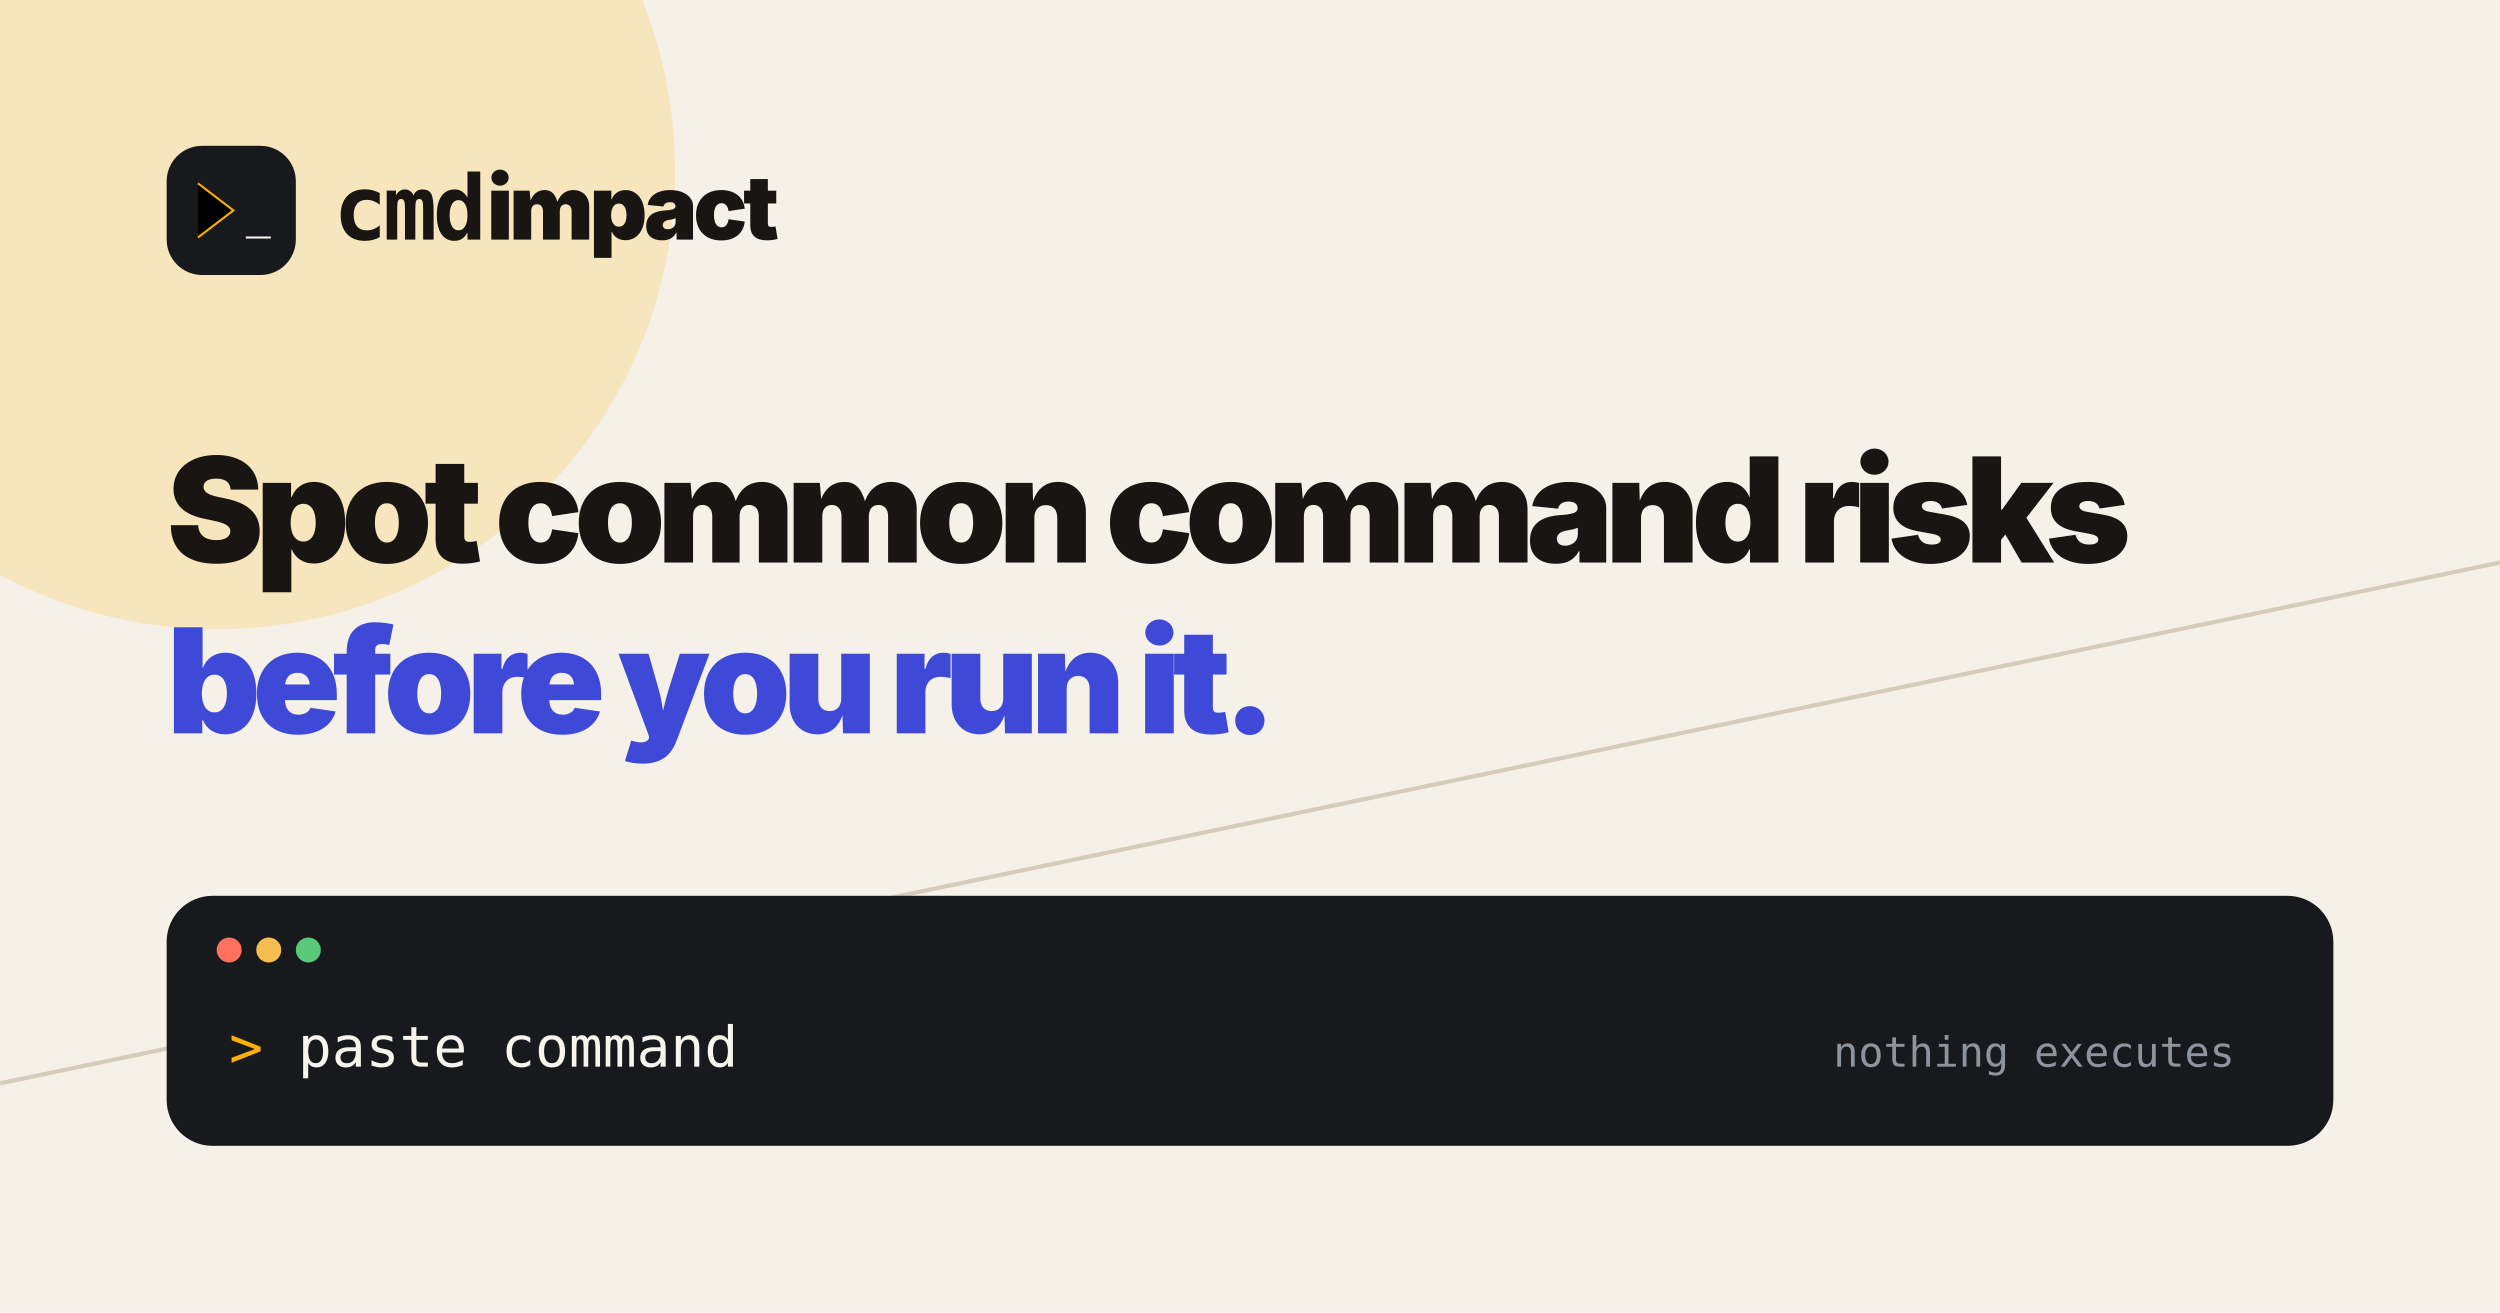
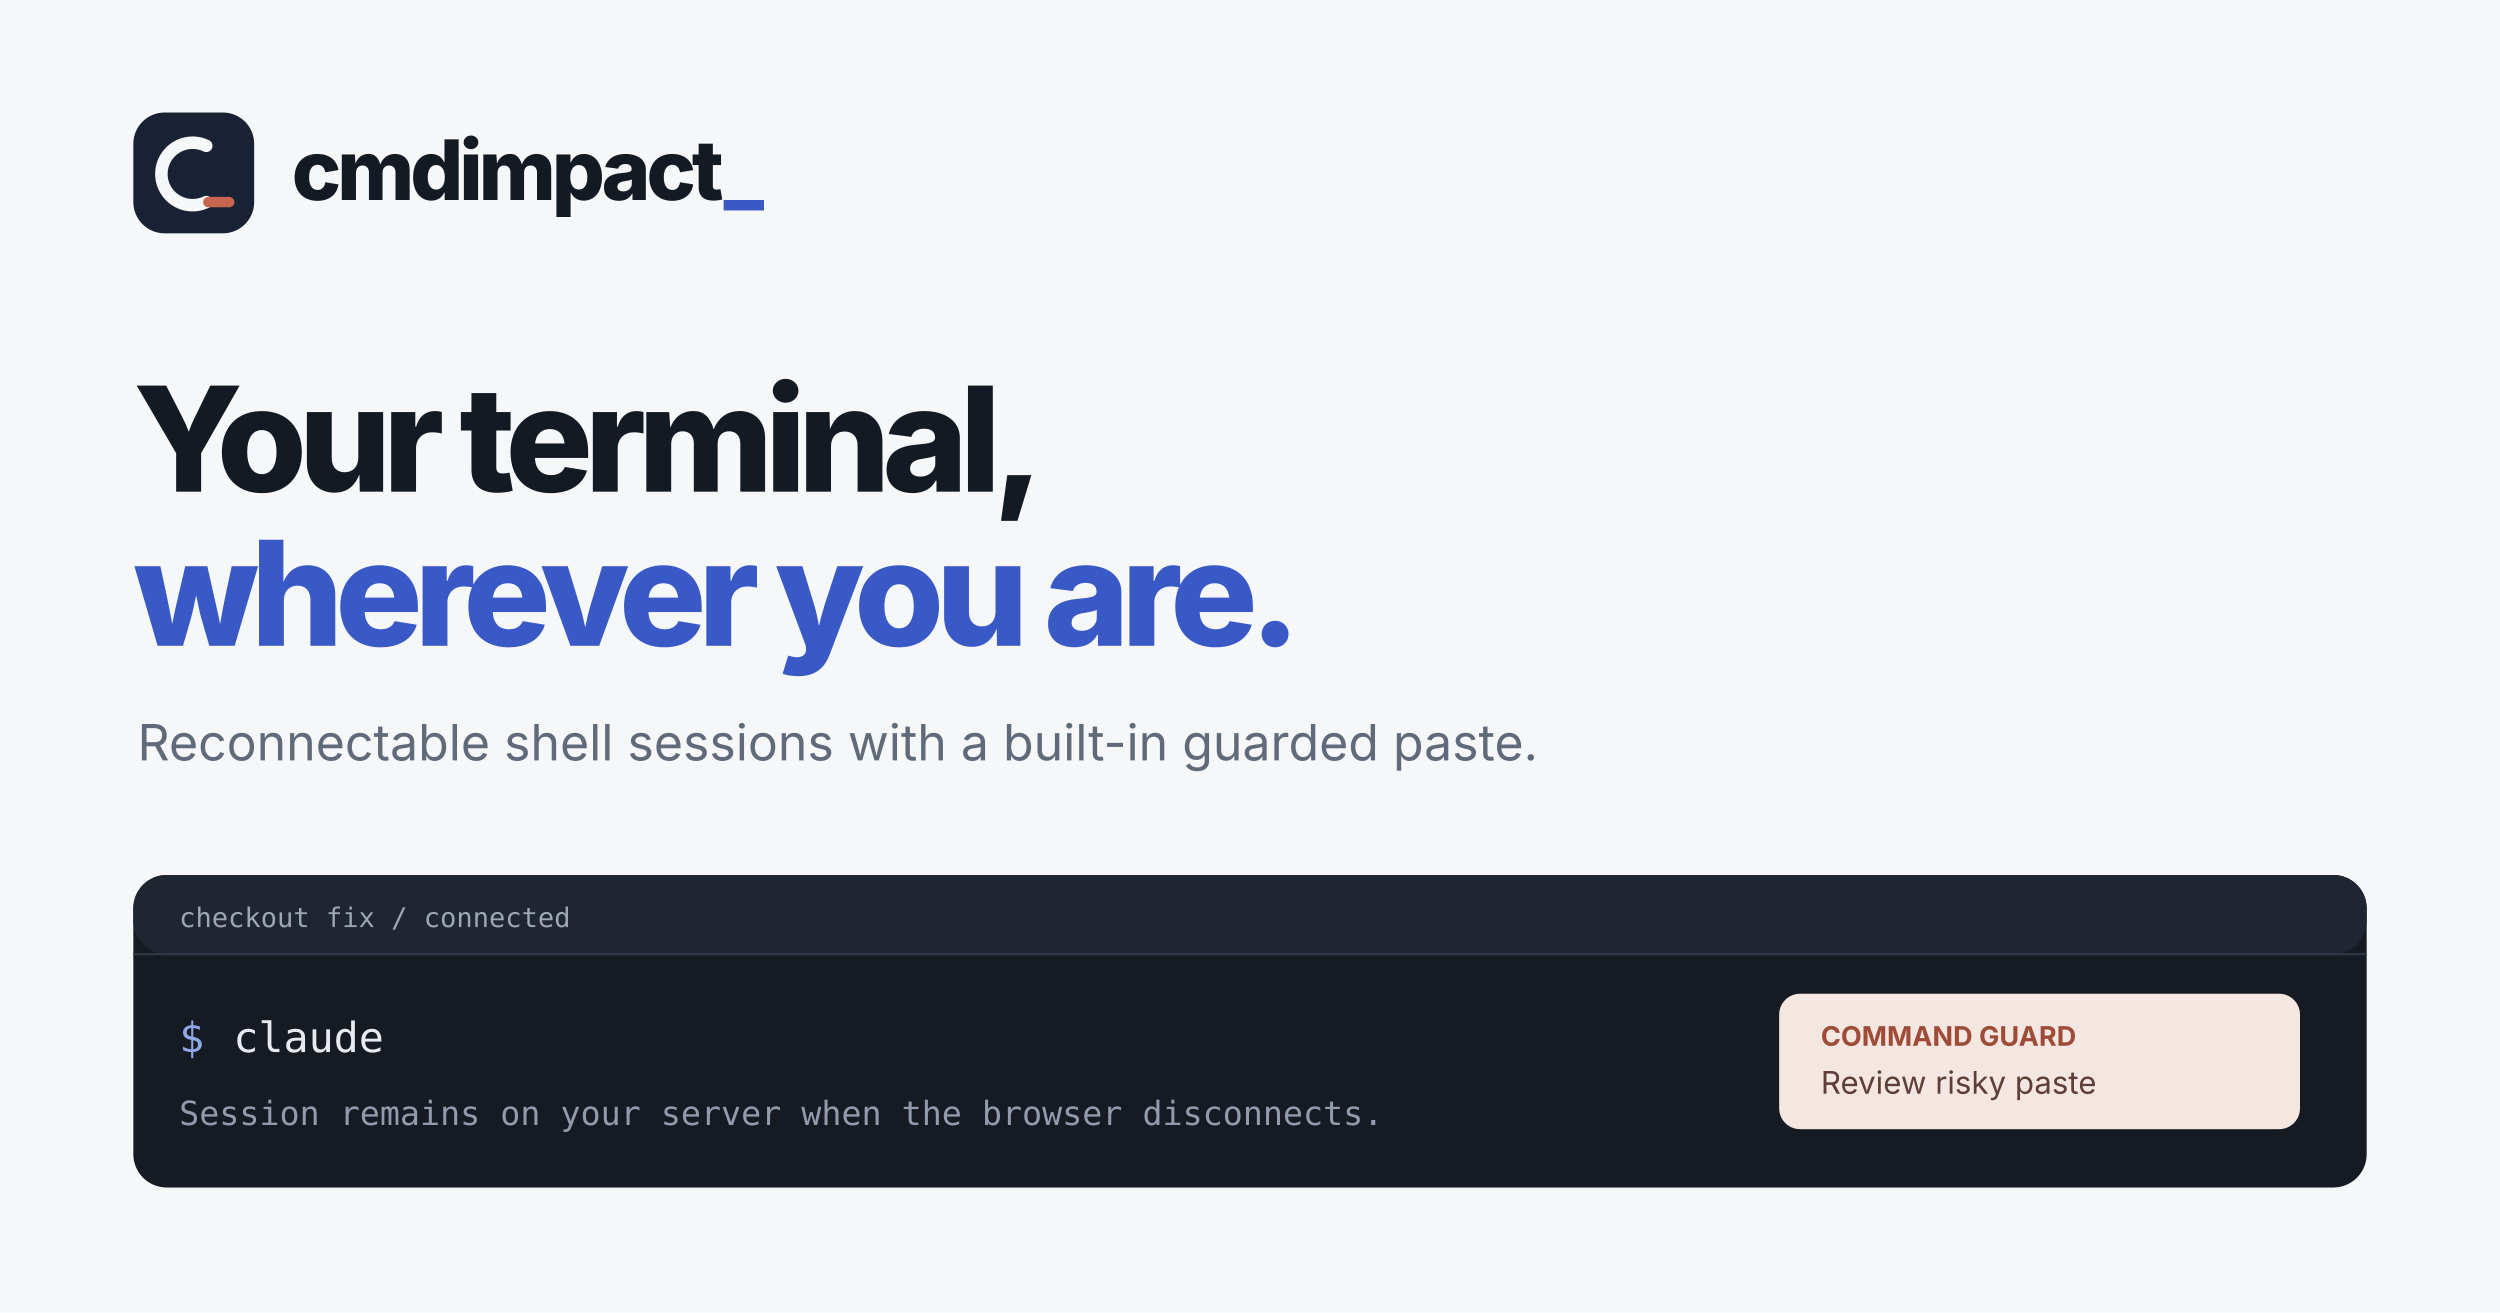
<svg xmlns="http://www.w3.org/2000/svg" viewBox="0 0 1200 630" role="img" aria-labelledby="title desc">
-   <rect width="1200" height="630" fill="#f5f0e8" />
-   <circle cx="104" cy="82" r="220" fill="#ffb000" opacity=".18" />
-   <path d="M0 520 1200 270" stroke="#d7cbbc" stroke-width="2" />
-   <g transform="translate(80 70)">
-     <rect width="62" height="62" rx="17" fill="#17191c" />
-     <path d="m15 18 17 13-17 13M38 44h12" fill="none" stroke-linecap="round" stroke-linejoin="round" stroke-width="6" />
-     <path d="m15 18 17 13-17 13" stroke="#ffb000" />
-     <path d="M38 44h12" stroke="#f6f4ed" />
-     <text x="80" y="45" fill="#181512" font-family="Inter,Arial,sans-serif" font-size="43" font-weight="850" letter-spacing="-2">
-       <tspan font-family="Consolas,monospace" font-weight="700">cmd</tspan>impact</text>
-   </g>
-   <text x="80" y="270" fill="#181512" font-family="Inter,Arial,sans-serif" font-size="70" font-weight="850" letter-spacing="-4">Spot common command risks</text>
-   <text x="80" y="352" fill="#3f49d8" font-family="Inter,Arial,sans-serif" font-size="70" font-weight="850" letter-spacing="-4">before you run it.</text>
-   <g transform="translate(80 430)">
-     <rect width="1040" height="120" rx="22" fill="#17191c" />
-     <circle cx="30" cy="26" r="6" fill="#ff705f" />
-     <circle cx="49" cy="26" r="6" fill="#f5be4f" />
-     <circle cx="68" cy="26" r="6" fill="#58c978" />
-     <text x="30" y="82" fill="#ffb000" font-family="Consolas,monospace" font-size="27">&gt;</text>
-     <text x="63" y="82" fill="#f6f4ed" font-family="Consolas,monospace" font-size="27">paste command</text>
-     <text x="800" y="82" fill="#8d949e" font-family="Consolas,monospace" font-size="20">nothing executes</text>
+   <rect width="1200" height="630" fill="#F6F7F9" />
+   <rect x="64" y="54" width="58" height="58" rx="15" fill="#192234" />
+   <path d="M99 70a15 15 0 1 0 0 27" fill="none" stroke="#F6F7F9" stroke-linecap="round" stroke-width="6" />
+   <path d="M100 97h10" fill="none" stroke="#C7664E" stroke-linecap="round" stroke-width="5" />
+   <text x="140" y="96" fill="#141A24" font-family="Inter,Arial,sans-serif" font-size="40" font-weight="800" letter-spacing="-2">cmdimpact<tspan fill="#3959C6">_</tspan>
+   </text>
+   <text x="64" y="236" fill="#141A24" font-family="Inter,Arial,sans-serif" font-size="70" font-weight="800" letter-spacing="-4">Your terminal,</text>
+   <text x="64" y="310" fill="#3959C6" font-family="Inter,Arial,sans-serif" font-size="70" font-weight="800" letter-spacing="-4">wherever you are.</text>
+   <text x="66" y="365" fill="#5F6B7B" font-family="Inter,Arial,sans-serif" font-size="24">Reconnectable shell sessions with a built-in guarded paste.</text>
+   <g transform="translate(64 420)">
+     <rect width="1072" height="150" rx="16" fill="#151A23" />
+     <rect width="1072" height="38" rx="16" fill="#1F2531" />
+     <path d="M0 38h1072" stroke="#303846" />
+     <text x="22" y="25" fill="#9CA6B5" font-family="Consolas,monospace" font-size="13">checkout fix / connected</text>
+     <text x="22" y="85" fill="#90A8E8" font-family="Consolas,monospace" font-size="20">$</text>
+     <text x="48" y="85" fill="#E7EAF0" font-family="Consolas,monospace" font-size="20">claude</text>
+     <text x="22" y="120" fill="#929BAB" font-family="Consolas,monospace" font-size="16">Session remains on your server when the browser disconnects.</text>
+     <rect x="790" y="57" width="250" height="65" rx="10" fill="#F4E7E2" />
+     <text x="810" y="82" fill="#9E4B38" font-family="Inter,Arial,sans-serif" font-size="13" font-weight="700">COMMAND GUARD</text>
+     <text x="810" y="105" fill="#5E3E37" font-family="Inter,Arial,sans-serif" font-size="15">Review risky paste</text>
  </g>
</svg>
